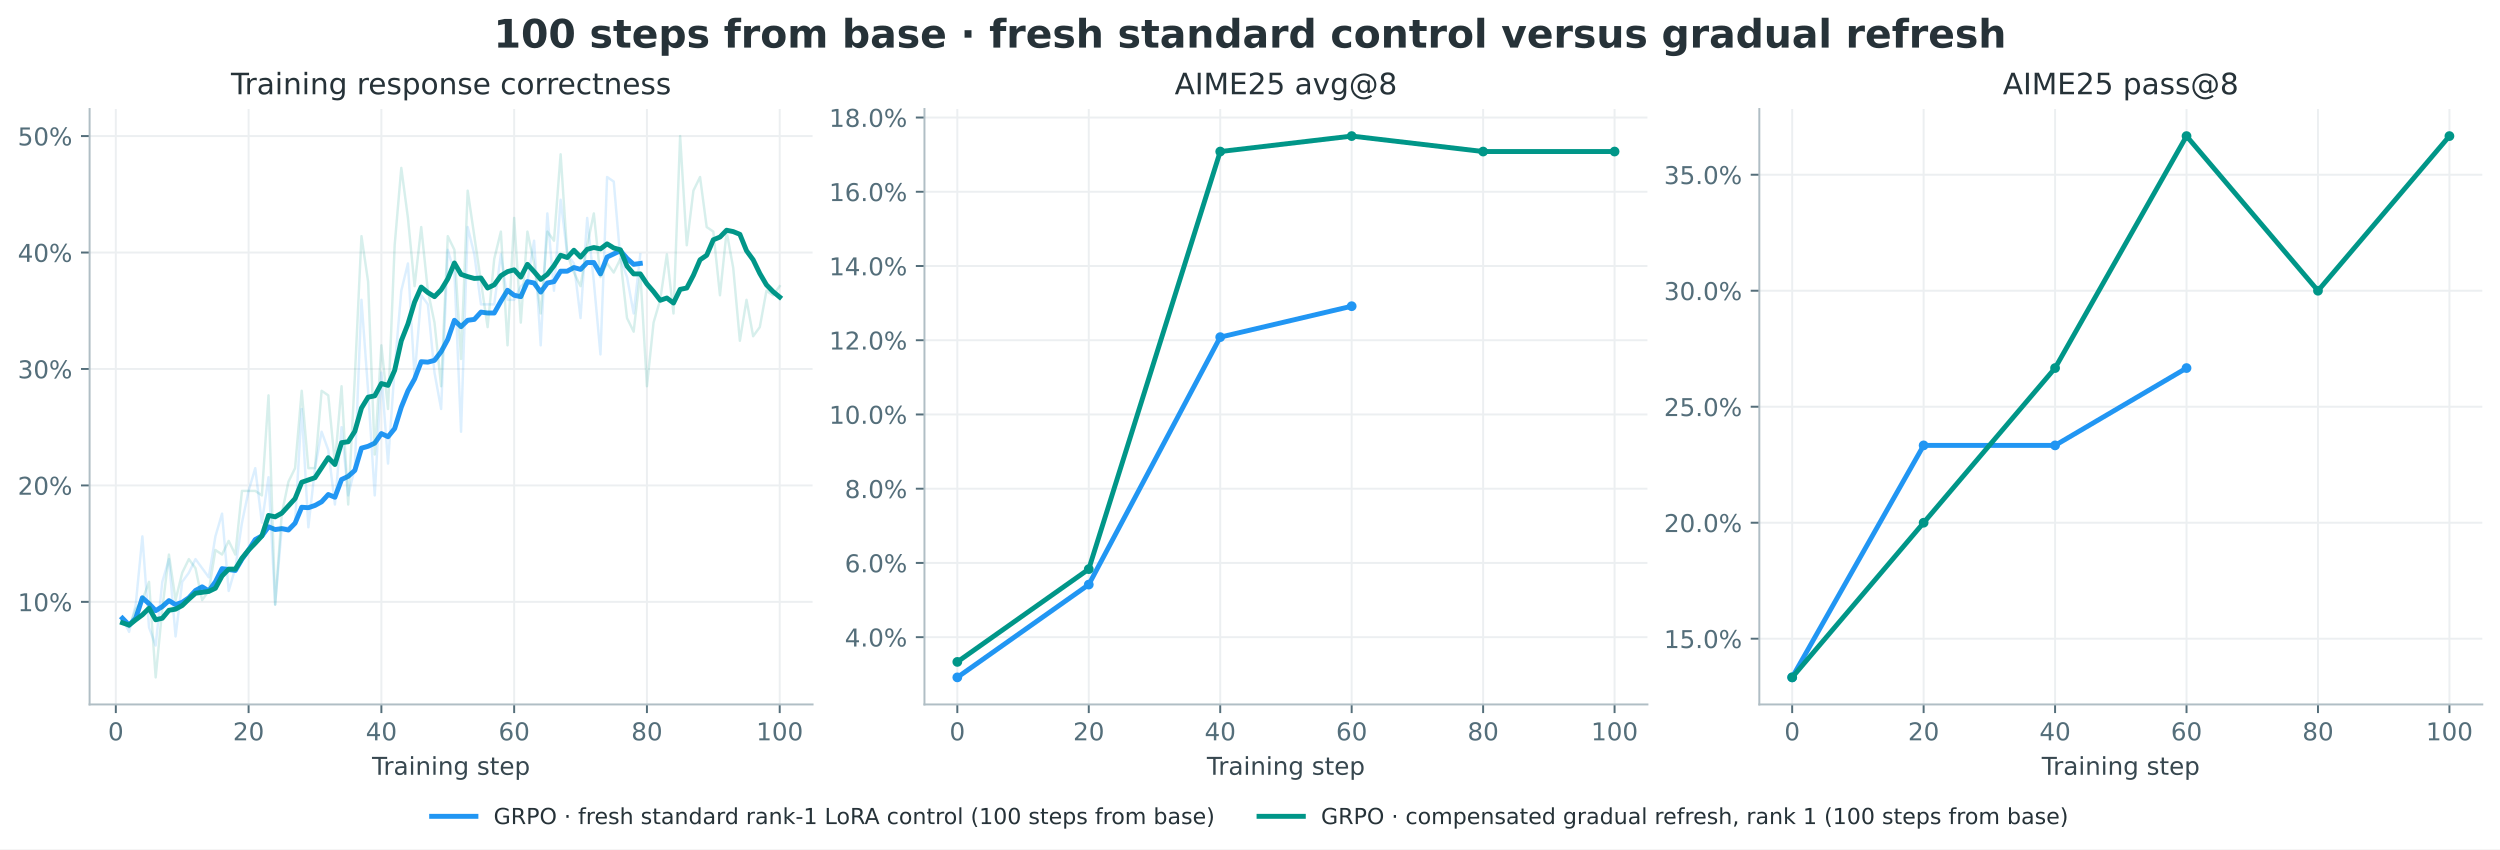
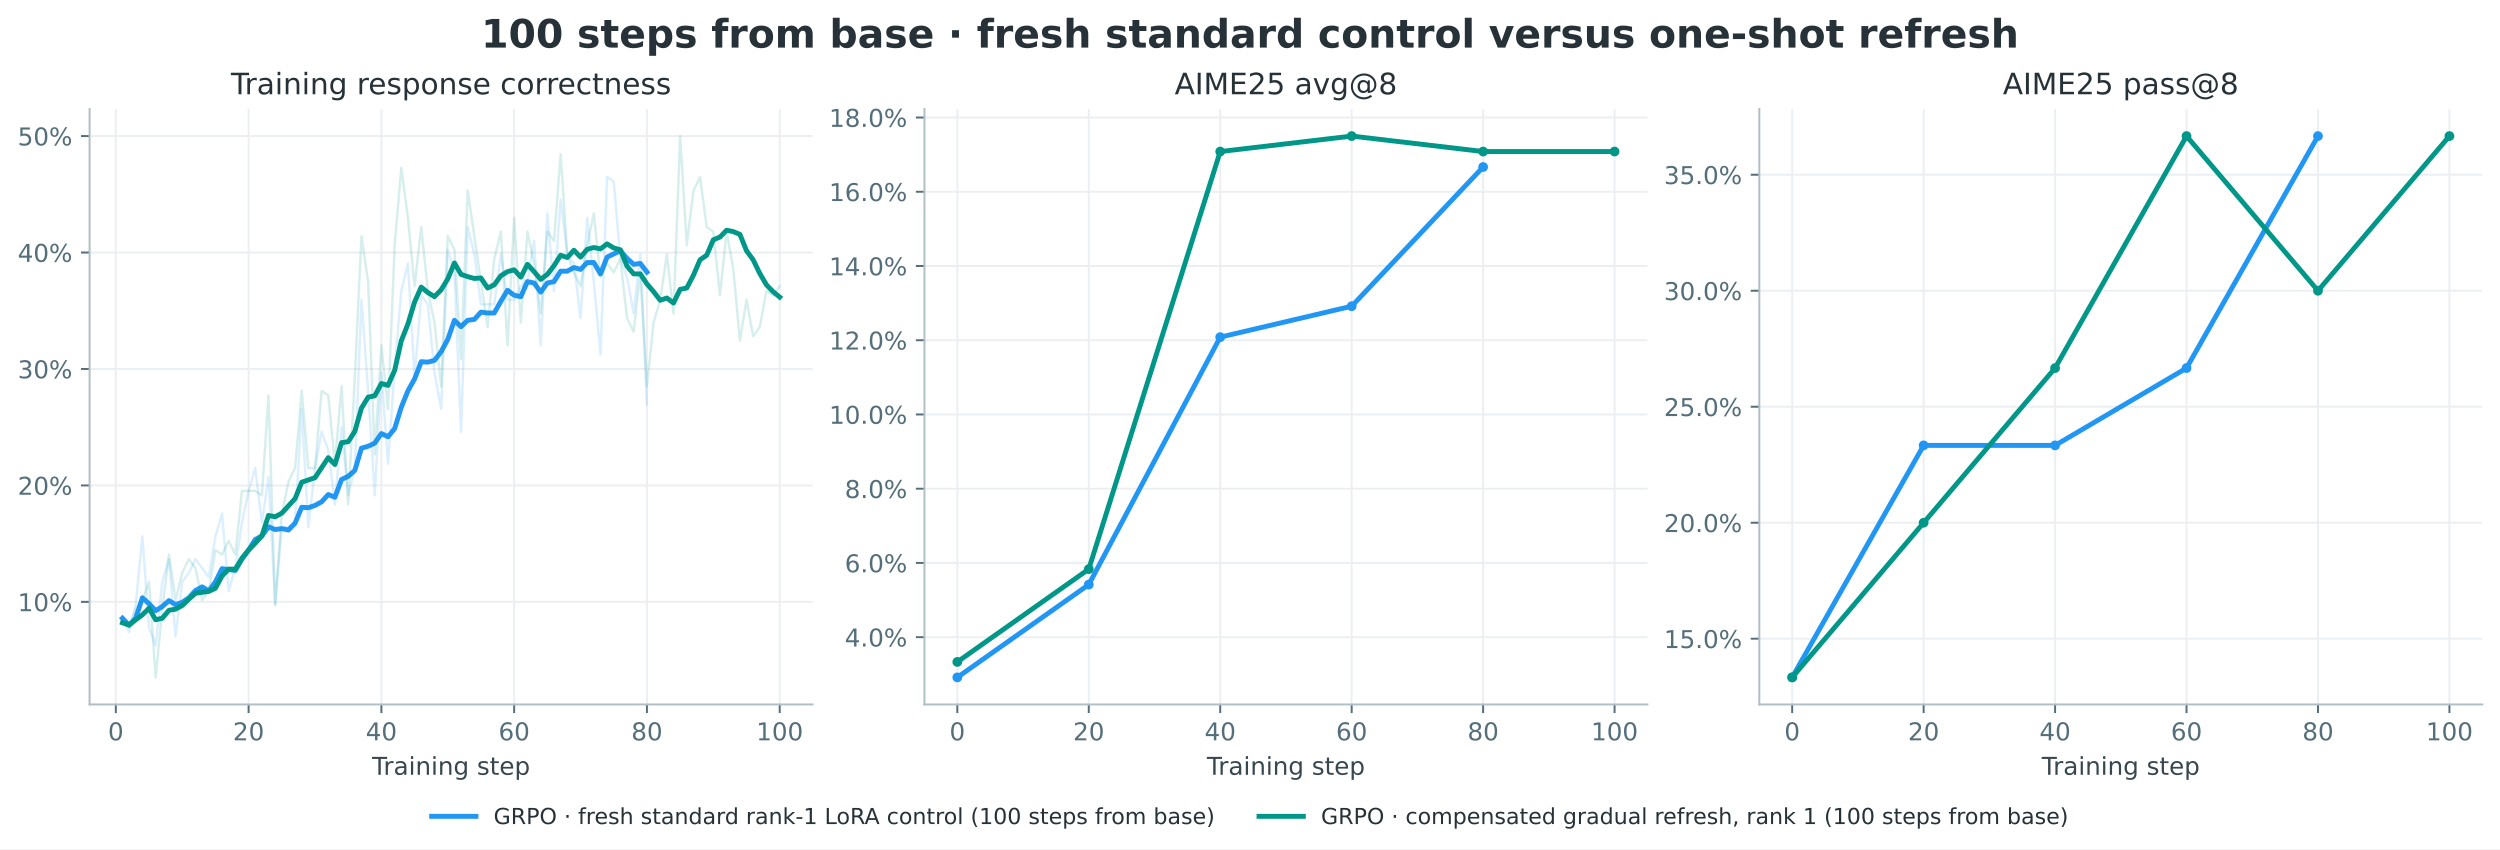
<svg xmlns="http://www.w3.org/2000/svg" xmlns:xlink="http://www.w3.org/1999/xlink" width="1016.4pt" height="345.3pt" viewBox="0 0 1016.4 345.3" version="1.1">
  <defs>
    <style type="text/css">*{stroke-linejoin: round; stroke-linecap: butt}</style>
  </defs>
  <g id="figure_1">
    <g id="patch_1">
      <path d="M 0 345.3 L 1016.4 345.3 L 1016.4 0 L 0 0 z " style="fill: #ffffff" />
    </g>
    <g id="axes_1">
      <g id="patch_2">
        <path d="M 36.427 286.398 L 330.359 286.398 L 330.359 44.32 L 36.427 44.32 z " style="fill: #ffffff" />
      </g>
      <g id="matplotlib.axis_1">
        <g id="xtick_1">
          <g id="line2d_1">
            <path d="M 47.088 286.398 L 47.088 44.32 " clip-path="url(#p2b56bc9e8a)" style="fill: none; stroke: #eceff1; stroke-width: 0.8; stroke-linecap: square" />
          </g>
          <g id="line2d_2">
            <defs>
              <path id="m4312fbdb51" d="M 0 0 L 0 3.5 " style="stroke: #546e7a; stroke-width: 0.8" />
            </defs>
            <g>
              <use xlink:href="#m4312fbdb51" x="47.088" y="286.398" style="fill: #546e7a; stroke: #546e7a; stroke-width: 0.8" />
            </g>
          </g>
          <g id="text_1">
            <text style="font-size: 10px; font-family: 'DejaVu Sans'; text-anchor: middle; fill: #546e7a" x="47.088" y="300.995" transform="rotate(-0 47.08804 300.9952)">0</text>
          </g>
        </g>
        <g id="xtick_2">
          <g id="line2d_3">
            <path d="M 101.07 286.398 L 101.07 44.32 " clip-path="url(#p2b56bc9e8a)" style="fill: none; stroke: #eceff1; stroke-width: 0.8; stroke-linecap: square" />
          </g>
          <g id="line2d_4">
            <g>
              <use xlink:href="#m4312fbdb51" x="101.07" y="286.398" style="fill: #546e7a; stroke: #546e7a; stroke-width: 0.8" />
            </g>
          </g>
          <g id="text_2">
            <text style="font-size: 10px; font-family: 'DejaVu Sans'; text-anchor: middle; fill: #546e7a" x="101.07" y="300.995" transform="rotate(-0 101.0702 300.9952)">20</text>
          </g>
        </g>
        <g id="xtick_3">
          <g id="line2d_5">
            <path d="M 155.052 286.398 L 155.052 44.32 " clip-path="url(#p2b56bc9e8a)" style="fill: none; stroke: #eceff1; stroke-width: 0.8; stroke-linecap: square" />
          </g>
          <g id="line2d_6">
            <g>
              <use xlink:href="#m4312fbdb51" x="155.052" y="286.398" style="fill: #546e7a; stroke: #546e7a; stroke-width: 0.8" />
            </g>
          </g>
          <g id="text_3">
            <text style="font-size: 10px; font-family: 'DejaVu Sans'; text-anchor: middle; fill: #546e7a" x="155.052" y="300.995" transform="rotate(-0 155.0524 300.9952)">40</text>
          </g>
        </g>
        <g id="xtick_4">
          <g id="line2d_7">
            <path d="M 209.035 286.398 L 209.035 44.32 " clip-path="url(#p2b56bc9e8a)" style="fill: none; stroke: #eceff1; stroke-width: 0.8; stroke-linecap: square" />
          </g>
          <g id="line2d_8">
            <g>
              <use xlink:href="#m4312fbdb51" x="209.035" y="286.398" style="fill: #546e7a; stroke: #546e7a; stroke-width: 0.8" />
            </g>
          </g>
          <g id="text_4">
            <text style="font-size: 10px; font-family: 'DejaVu Sans'; text-anchor: middle; fill: #546e7a" x="209.035" y="300.995" transform="rotate(-0 209.0345 300.9952)">60</text>
          </g>
        </g>
        <g id="xtick_5">
          <g id="line2d_9">
            <path d="M 263.017 286.398 L 263.017 44.32 " clip-path="url(#p2b56bc9e8a)" style="fill: none; stroke: #eceff1; stroke-width: 0.8; stroke-linecap: square" />
          </g>
          <g id="line2d_10">
            <g>
              <use xlink:href="#m4312fbdb51" x="263.017" y="286.398" style="fill: #546e7a; stroke: #546e7a; stroke-width: 0.8" />
            </g>
          </g>
          <g id="text_5">
            <text style="font-size: 10px; font-family: 'DejaVu Sans'; text-anchor: middle; fill: #546e7a" x="263.017" y="300.995" transform="rotate(-0 263.0167 300.9952)">80</text>
          </g>
        </g>
        <g id="xtick_6">
          <g id="line2d_11">
            <path d="M 316.999 286.398 L 316.999 44.32 " clip-path="url(#p2b56bc9e8a)" style="fill: none; stroke: #eceff1; stroke-width: 0.8; stroke-linecap: square" />
          </g>
          <g id="line2d_12">
            <g>
              <use xlink:href="#m4312fbdb51" x="316.999" y="286.398" style="fill: #546e7a; stroke: #546e7a; stroke-width: 0.8" />
            </g>
          </g>
          <g id="text_6">
            <text style="font-size: 10px; font-family: 'DejaVu Sans'; text-anchor: middle; fill: #546e7a" x="316.999" y="300.995" transform="rotate(-0 316.9988 300.9952)">100</text>
          </g>
        </g>
        <g id="text_7">
          <text style="font-size: 10px; font-family: 'DejaVu Sans'; text-anchor: middle; fill: #37474f" x="183.393" y="314.996" transform="rotate(-0 183.393 314.996)">Training step</text>
        </g>
      </g>
      <g id="matplotlib.axis_2">
        <g id="ytick_1">
          <g id="line2d_13">
            <path d="M 36.427 244.695 L 330.359 244.695 " clip-path="url(#p2b56bc9e8a)" style="fill: none; stroke: #eceff1; stroke-width: 0.8; stroke-linecap: square" />
          </g>
          <g id="line2d_14">
            <defs>
              <path id="m54cceb25df" d="M 0 0 L -3.5 0 " style="stroke: #546e7a; stroke-width: 0.8" />
            </defs>
            <g>
              <use xlink:href="#m54cceb25df" x="36.427" y="244.695" style="fill: #546e7a; stroke: #546e7a; stroke-width: 0.8" />
            </g>
          </g>
          <g id="text_8">
            <text style="font-size: 10px; font-family: 'DejaVu Sans'; text-anchor: end; fill: #546e7a" x="29.427" y="248.494" transform="rotate(-0 29.42656 248.4939)">10%</text>
          </g>
        </g>
        <g id="ytick_2">
          <g id="line2d_15">
            <path d="M 36.427 197.352 L 330.359 197.352 " clip-path="url(#p2b56bc9e8a)" style="fill: none; stroke: #eceff1; stroke-width: 0.8; stroke-linecap: square" />
          </g>
          <g id="line2d_16">
            <g>
              <use xlink:href="#m54cceb25df" x="36.427" y="197.352" style="fill: #546e7a; stroke: #546e7a; stroke-width: 0.8" />
            </g>
          </g>
          <g id="text_9">
            <text style="font-size: 10px; font-family: 'DejaVu Sans'; text-anchor: end; fill: #546e7a" x="29.427" y="201.151" transform="rotate(-0 29.42656 201.151)">20%</text>
          </g>
        </g>
        <g id="ytick_3">
          <g id="line2d_17">
            <path d="M 36.427 150.009 L 330.359 150.009 " clip-path="url(#p2b56bc9e8a)" style="fill: none; stroke: #eceff1; stroke-width: 0.8; stroke-linecap: square" />
          </g>
          <g id="line2d_18">
            <g>
              <use xlink:href="#m54cceb25df" x="36.427" y="150.009" style="fill: #546e7a; stroke: #546e7a; stroke-width: 0.8" />
            </g>
          </g>
          <g id="text_10">
            <text style="font-size: 10px; font-family: 'DejaVu Sans'; text-anchor: end; fill: #546e7a" x="29.427" y="153.808" transform="rotate(-0 29.42656 153.8081)">30%</text>
          </g>
        </g>
        <g id="ytick_4">
          <g id="line2d_19">
            <path d="M 36.427 102.666 L 330.359 102.666 " clip-path="url(#p2b56bc9e8a)" style="fill: none; stroke: #eceff1; stroke-width: 0.8; stroke-linecap: square" />
          </g>
          <g id="line2d_20">
            <g>
              <use xlink:href="#m54cceb25df" x="36.427" y="102.666" style="fill: #546e7a; stroke: #546e7a; stroke-width: 0.8" />
            </g>
          </g>
          <g id="text_11">
            <text style="font-size: 10px; font-family: 'DejaVu Sans'; text-anchor: end; fill: #546e7a" x="29.427" y="106.465" transform="rotate(-0 29.42656 106.4651)">40%</text>
          </g>
        </g>
        <g id="ytick_5">
          <g id="line2d_21">
            <path d="M 36.427 55.323 L 330.359 55.323 " clip-path="url(#p2b56bc9e8a)" style="fill: none; stroke: #eceff1; stroke-width: 0.8; stroke-linecap: square" />
          </g>
          <g id="line2d_22">
            <g>
              <use xlink:href="#m54cceb25df" x="36.427" y="55.323" style="fill: #546e7a; stroke: #546e7a; stroke-width: 0.8" />
            </g>
          </g>
          <g id="text_12">
            <text style="font-size: 10px; font-family: 'DejaVu Sans'; text-anchor: end; fill: #546e7a" x="29.427" y="59.122" transform="rotate(-0 29.42656 59.12221)">50%</text>
          </g>
        </g>
      </g>
      <g id="line2d_23">
-         <path d="M 49.787 251.353 L 52.486 256.901 L 55.185 245.805 L 57.884 218.065 L 60.584 255.051 L 63.283 262.449 L 65.982 236.558 L 68.681 227.311 L 71.38 258.75 L 74.079 236.558 L 76.778 232.859 L 79.477 227.311 L 82.176 231.01 L 84.876 234.709 L 87.575 218.065 L 90.274 208.818 L 92.973 240.257 L 95.672 231.01 L 98.371 212.517 L 101.07 199.571 L 103.769 190.325 L 106.468 212.517 L 109.168 194.023 L 111.867 245.805 L 114.566 214.366 L 117.265 214.366 L 119.964 212.517 L 122.663 166.283 L 125.362 214.366 L 128.061 190.325 L 130.76 175.53 L 133.459 182.927 L 136.159 205.119 L 138.858 173.681 L 141.557 201.421 L 144.256 190.325 L 146.955 121.899 L 149.654 158.886 L 152.353 201.421 L 155.052 151.489 L 157.751 188.475 L 160.451 149.639 L 163.15 118.201 L 165.849 107.105 L 168.548 153.338 L 171.247 120.05 L 173.946 123.749 L 176.645 151.489 L 179.344 166.283 L 182.043 101.557 L 184.743 110.803 L 187.442 175.53 L 190.141 92.31 L 192.84 103.406 L 195.539 123.749 L 198.238 123.749 L 200.937 123.749 L 203.636 103.406 L 206.335 121.899 L 209.035 121.899 L 211.734 116.351 L 214.433 114.502 L 217.132 97.858 L 219.831 140.393 L 222.53 86.762 L 225.229 118.201 L 227.928 81.214 L 230.627 103.406 L 233.326 107.105 L 236.026 129.297 L 238.725 88.611 L 241.424 114.502 L 244.123 144.091 L 246.822 71.967 L 249.521 73.817 L 252.22 105.255 L 254.919 112.653 L 257.618 127.447 L 260.318 103.406 " clip-path="url(#p2b56bc9e8a)" style="fill: none; stroke: #2196f3; stroke-opacity: 0.16; stroke-linecap: square" />
+         <path d="M 49.787 251.353 L 52.486 256.901 L 55.185 245.805 L 57.884 218.065 L 60.584 255.051 L 63.283 262.449 L 65.982 236.558 L 68.681 227.311 L 71.38 258.75 L 74.079 236.558 L 76.778 232.859 L 79.477 227.311 L 82.176 231.01 L 84.876 234.709 L 87.575 218.065 L 90.274 208.818 L 92.973 240.257 L 95.672 231.01 L 98.371 212.517 L 101.07 199.571 L 103.769 190.325 L 106.468 212.517 L 109.168 194.023 L 111.867 245.805 L 114.566 214.366 L 117.265 214.366 L 119.964 212.517 L 122.663 166.283 L 125.362 214.366 L 128.061 190.325 L 130.76 175.53 L 133.459 182.927 L 136.159 205.119 L 138.858 173.681 L 141.557 201.421 L 144.256 190.325 L 146.955 121.899 L 149.654 158.886 L 152.353 201.421 L 155.052 151.489 L 157.751 188.475 L 160.451 149.639 L 163.15 118.201 L 165.849 107.105 L 168.548 153.338 L 171.247 120.05 L 173.946 123.749 L 176.645 151.489 L 179.344 166.283 L 182.043 101.557 L 184.743 110.803 L 187.442 175.53 L 190.141 92.31 L 192.84 103.406 L 195.539 123.749 L 198.238 123.749 L 200.937 123.749 L 203.636 103.406 L 206.335 121.899 L 209.035 121.899 L 211.734 116.351 L 214.433 114.502 L 217.132 97.858 L 219.831 140.393 L 222.53 86.762 L 225.229 118.201 L 227.928 81.214 L 230.627 103.406 L 233.326 107.105 L 236.026 129.297 L 238.725 88.611 L 241.424 114.502 L 244.123 144.091 L 246.822 71.967 L 249.521 73.817 L 252.22 105.255 L 254.919 112.653 L 257.618 127.447 L 260.318 103.406 L 263.017 164.434 " clip-path="url(#p2b56bc9e8a)" style="fill: none; stroke: #2196f3; stroke-opacity: 0.16; stroke-linecap: square" />
      </g>
      <g id="line2d_24">
-         <path d="M 49.787 251.353 L 52.486 254.127 L 55.185 251.353 L 57.884 243.031 L 60.584 245.435 L 63.283 248.27 L 65.982 246.597 L 68.681 244.187 L 71.38 245.805 L 74.079 244.88 L 76.778 243.031 L 79.477 240.072 L 82.176 238.592 L 84.876 240.257 L 87.575 236.558 L 90.274 231.195 L 92.973 231.565 L 95.672 231.935 L 98.371 227.311 L 101.07 223.613 L 103.769 219.359 L 106.468 217.88 L 109.168 214.181 L 111.867 215.291 L 114.566 214.921 L 117.265 215.476 L 119.964 212.702 L 122.663 206.229 L 125.362 206.414 L 128.061 205.489 L 130.76 204.01 L 133.459 201.051 L 136.159 202.16 L 138.858 194.948 L 141.557 193.654 L 144.256 191.249 L 146.955 182.188 L 149.654 181.448 L 152.353 180.153 L 155.052 176.27 L 157.751 177.564 L 160.451 174.236 L 163.15 165.544 L 165.849 158.886 L 168.548 154.078 L 171.247 147.05 L 173.946 147.235 L 176.645 146.496 L 179.344 142.982 L 182.043 137.989 L 184.743 130.221 L 187.442 132.81 L 190.141 130.221 L 192.84 129.852 L 195.539 126.893 L 198.238 127.262 L 200.937 127.262 L 203.636 122.454 L 206.335 118.016 L 209.035 120.05 L 211.734 120.605 L 214.433 114.502 L 217.132 115.057 L 219.831 118.756 L 222.53 115.057 L 225.229 114.502 L 227.928 110.249 L 230.627 110.249 L 233.326 108.769 L 236.026 109.509 L 238.725 106.735 L 241.424 106.735 L 244.123 111.358 L 246.822 104.516 L 249.521 103.221 L 252.22 101.927 L 254.919 105.07 L 257.618 107.475 L 260.318 107.105 " clip-path="url(#p2b56bc9e8a)" style="fill: none; stroke: #2196f3; stroke-width: 2; stroke-linecap: square" />
+         <path d="M 49.787 251.353 L 52.486 254.127 L 55.185 251.353 L 57.884 243.031 L 60.584 245.435 L 63.283 248.27 L 65.982 246.597 L 68.681 244.187 L 71.38 245.805 L 74.079 244.88 L 76.778 243.031 L 79.477 240.072 L 82.176 238.592 L 84.876 240.257 L 87.575 236.558 L 90.274 231.195 L 92.973 231.565 L 95.672 231.935 L 98.371 227.311 L 101.07 223.613 L 103.769 219.359 L 106.468 217.88 L 109.168 214.181 L 111.867 215.291 L 114.566 214.921 L 117.265 215.476 L 119.964 212.702 L 122.663 206.229 L 125.362 206.414 L 128.061 205.489 L 130.76 204.01 L 133.459 201.051 L 136.159 202.16 L 138.858 194.948 L 141.557 193.654 L 144.256 191.249 L 146.955 182.188 L 149.654 181.448 L 152.353 180.153 L 155.052 176.27 L 157.751 177.564 L 160.451 174.236 L 163.15 165.544 L 165.849 158.886 L 168.548 154.078 L 171.247 147.05 L 173.946 147.235 L 176.645 146.496 L 179.344 142.982 L 182.043 137.989 L 184.743 130.221 L 187.442 132.81 L 190.141 130.221 L 192.84 129.852 L 195.539 126.893 L 198.238 127.262 L 200.937 127.262 L 203.636 122.454 L 206.335 118.016 L 209.035 120.05 L 211.734 120.605 L 214.433 114.502 L 217.132 115.057 L 219.831 118.756 L 222.53 115.057 L 225.229 114.502 L 227.928 110.249 L 230.627 110.249 L 233.326 108.769 L 236.026 109.509 L 238.725 106.735 L 241.424 106.735 L 244.123 111.358 L 246.822 104.516 L 249.521 103.221 L 252.22 101.927 L 254.919 105.07 L 257.618 107.475 L 260.318 107.105 L 263.017 110.618 " clip-path="url(#p2b56bc9e8a)" style="fill: none; stroke: #2196f3; stroke-width: 2; stroke-linecap: square" />
      </g>
      <g id="line2d_25">
        <path d="M 49.787 253.202 L 52.486 255.051 L 55.185 247.654 L 57.884 243.955 L 60.584 236.558 L 63.283 275.394 L 65.982 247.654 L 68.681 225.462 L 71.38 243.955 L 74.079 232.859 L 76.778 227.311 L 79.477 231.01 L 82.176 243.955 L 84.876 240.257 L 87.575 223.613 L 90.274 225.462 L 92.973 219.914 L 95.672 225.462 L 98.371 199.571 L 101.07 199.571 L 103.769 199.571 L 106.468 201.421 L 109.168 160.735 L 111.867 245.805 L 114.566 208.818 L 117.265 195.873 L 119.964 190.325 L 122.663 158.886 L 125.362 190.325 L 128.061 190.325 L 130.76 158.886 L 133.459 160.735 L 136.159 188.475 L 138.858 157.037 L 141.557 205.119 L 144.256 153.338 L 146.955 96.009 L 149.654 114.502 L 152.353 184.777 L 155.052 140.393 L 157.751 166.283 L 160.451 99.707 L 163.15 68.269 L 165.849 88.611 L 168.548 116.351 L 171.247 92.31 L 173.946 118.201 L 176.645 131.146 L 179.344 157.037 L 182.043 96.009 L 184.743 101.557 L 187.442 145.941 L 190.141 77.515 L 192.84 96.009 L 195.539 114.502 L 198.238 132.995 L 200.937 105.255 L 203.636 94.159 L 206.335 140.393 L 209.035 88.611 L 211.734 131.146 L 214.433 94.159 L 217.132 107.105 L 219.831 127.447 L 222.53 94.159 L 225.229 97.858 L 227.928 62.721 L 230.627 103.406 L 233.326 110.803 L 236.026 116.351 L 238.725 99.707 L 241.424 86.762 L 244.123 112.653 L 246.822 107.105 L 249.521 110.803 L 252.22 105.255 L 254.919 129.297 L 257.618 134.845 L 260.318 110.803 L 263.017 157.037 L 265.716 131.146 L 268.415 121.899 L 271.114 103.406 L 273.813 127.447 L 276.512 55.323 L 279.211 99.707 L 281.91 77.515 L 284.61 71.967 L 287.309 92.31 L 290.008 94.159 L 292.707 120.05 L 295.406 94.159 L 298.105 108.954 L 300.804 138.543 L 303.503 121.899 L 306.202 136.694 L 308.902 132.995 L 311.601 118.201 L 314.3 120.05 L 316.999 116.351 " clip-path="url(#p2b56bc9e8a)" style="fill: none; stroke: #009688; stroke-opacity: 0.16; stroke-linecap: square" />
      </g>
      <g id="line2d_26">
        <path d="M 49.787 253.202 L 52.486 254.127 L 55.185 251.969 L 57.884 249.966 L 60.584 247.284 L 63.283 251.969 L 65.982 251.353 L 68.681 248.116 L 71.38 247.654 L 74.079 246.175 L 76.778 243.585 L 79.477 241.181 L 82.176 240.811 L 84.876 240.442 L 87.575 239.147 L 90.274 234.154 L 92.973 231.38 L 95.672 231.38 L 98.371 226.941 L 101.07 223.613 L 103.769 220.839 L 106.468 217.88 L 109.168 209.558 L 111.867 210.113 L 114.566 208.633 L 117.265 205.674 L 119.964 202.715 L 122.663 196.058 L 125.362 195.133 L 128.061 194.208 L 130.76 190.14 L 133.459 186.071 L 136.159 188.845 L 138.858 179.968 L 141.557 179.599 L 144.256 175.345 L 146.955 165.914 L 149.654 161.475 L 152.353 160.92 L 155.052 155.927 L 157.751 156.667 L 160.451 150.564 L 163.15 138.543 L 165.849 131.701 L 168.548 122.824 L 171.247 116.721 L 173.946 118.94 L 176.645 120.605 L 179.344 117.831 L 182.043 113.392 L 184.743 106.92 L 187.442 111.543 L 190.141 112.468 L 192.84 113.208 L 195.539 113.023 L 198.238 117.091 L 200.937 115.797 L 203.636 112.098 L 206.335 110.434 L 209.035 109.694 L 211.734 112.653 L 214.433 107.475 L 217.132 110.434 L 219.831 113.577 L 222.53 111.543 L 225.229 108.029 L 227.928 103.776 L 230.627 104.701 L 233.326 101.742 L 236.026 104.516 L 238.725 101.372 L 241.424 100.632 L 244.123 101.187 L 246.822 99.153 L 249.521 100.817 L 252.22 101.557 L 254.919 108.214 L 257.618 111.358 L 260.318 111.358 L 263.017 115.427 L 265.716 118.571 L 268.415 122.084 L 271.114 121.16 L 273.813 123.194 L 276.512 117.646 L 279.211 117.091 L 281.91 111.913 L 284.61 105.625 L 287.309 103.776 L 290.008 97.488 L 292.707 96.379 L 295.406 93.605 L 298.105 94.159 L 300.804 95.269 L 303.503 101.927 L 306.202 105.625 L 308.902 111.173 L 311.601 115.797 L 314.3 118.571 L 316.999 120.79 " clip-path="url(#p2b56bc9e8a)" style="fill: none; stroke: #009688; stroke-width: 2; stroke-linecap: square" />
      </g>
      <g id="patch_3">
        <path d="M 36.427 286.398 L 36.427 44.32 " style="fill: none; stroke: #b0bec5; stroke-width: 0.8; stroke-linejoin: miter; stroke-linecap: square" />
      </g>
      <g id="patch_4">
        <path d="M 36.427 286.398 L 330.359 286.398 " style="fill: none; stroke: #b0bec5; stroke-width: 0.8; stroke-linejoin: miter; stroke-linecap: square" />
      </g>
      <g id="text_13">
        <text style="font-size: 12px; font-family: 'DejaVu Sans'; text-anchor: middle; fill: #263238" x="183.393" y="38.32" transform="rotate(-0 183.393 38.31985)">Training response correctness</text>
      </g>
    </g>
    <g id="axes_2">
      <g id="patch_5">
        <path d="M 375.847 286.398 L 669.779 286.398 L 669.779 44.32 L 375.847 44.32 z " style="fill: #ffffff" />
      </g>
      <g id="matplotlib.axis_3">
        <g id="xtick_7">
          <g id="line2d_27">
            <path d="M 389.207 286.398 L 389.207 44.32 " clip-path="url(#pf6be66d41f)" style="fill: none; stroke: #eceff1; stroke-width: 0.8; stroke-linecap: square" />
          </g>
          <g id="line2d_28">
            <g>
              <use xlink:href="#m4312fbdb51" x="389.207" y="286.398" style="fill: #546e7a; stroke: #546e7a; stroke-width: 0.8" />
            </g>
          </g>
          <g id="text_14">
            <text style="font-size: 10px; font-family: 'DejaVu Sans'; text-anchor: middle; fill: #546e7a" x="389.207" y="300.995" transform="rotate(-0 389.2072 300.9952)">0</text>
          </g>
        </g>
        <g id="xtick_8">
          <g id="line2d_29">
            <path d="M 442.65 286.398 L 442.65 44.32 " clip-path="url(#pf6be66d41f)" style="fill: none; stroke: #eceff1; stroke-width: 0.8; stroke-linecap: square" />
          </g>
          <g id="line2d_30">
            <g>
              <use xlink:href="#m4312fbdb51" x="442.65" y="286.398" style="fill: #546e7a; stroke: #546e7a; stroke-width: 0.8" />
            </g>
          </g>
          <g id="text_15">
            <text style="font-size: 10px; font-family: 'DejaVu Sans'; text-anchor: middle; fill: #546e7a" x="442.65" y="300.995" transform="rotate(-0 442.6495 300.9952)">20</text>
          </g>
        </g>
        <g id="xtick_9">
          <g id="line2d_31">
            <path d="M 496.092 286.398 L 496.092 44.32 " clip-path="url(#pf6be66d41f)" style="fill: none; stroke: #eceff1; stroke-width: 0.8; stroke-linecap: square" />
          </g>
          <g id="line2d_32">
            <g>
              <use xlink:href="#m4312fbdb51" x="496.092" y="286.398" style="fill: #546e7a; stroke: #546e7a; stroke-width: 0.8" />
            </g>
          </g>
          <g id="text_16">
            <text style="font-size: 10px; font-family: 'DejaVu Sans'; text-anchor: middle; fill: #546e7a" x="496.092" y="300.995" transform="rotate(-0 496.0919 300.9952)">40</text>
          </g>
        </g>
        <g id="xtick_10">
          <g id="line2d_33">
            <path d="M 549.534 286.398 L 549.534 44.32 " clip-path="url(#pf6be66d41f)" style="fill: none; stroke: #eceff1; stroke-width: 0.8; stroke-linecap: square" />
          </g>
          <g id="line2d_34">
            <g>
              <use xlink:href="#m4312fbdb51" x="549.534" y="286.398" style="fill: #546e7a; stroke: #546e7a; stroke-width: 0.8" />
            </g>
          </g>
          <g id="text_17">
            <text style="font-size: 10px; font-family: 'DejaVu Sans'; text-anchor: middle; fill: #546e7a" x="549.534" y="300.995" transform="rotate(-0 549.5342 300.9952)">60</text>
          </g>
        </g>
        <g id="xtick_11">
          <g id="line2d_35">
            <path d="M 602.977 286.398 L 602.977 44.32 " clip-path="url(#pf6be66d41f)" style="fill: none; stroke: #eceff1; stroke-width: 0.8; stroke-linecap: square" />
          </g>
          <g id="line2d_36">
            <g>
              <use xlink:href="#m4312fbdb51" x="602.977" y="286.398" style="fill: #546e7a; stroke: #546e7a; stroke-width: 0.8" />
            </g>
          </g>
          <g id="text_18">
            <text style="font-size: 10px; font-family: 'DejaVu Sans'; text-anchor: middle; fill: #546e7a" x="602.977" y="300.995" transform="rotate(-0 602.9765 300.9952)">80</text>
          </g>
        </g>
        <g id="xtick_12">
          <g id="line2d_37">
            <path d="M 656.419 286.398 L 656.419 44.32 " clip-path="url(#pf6be66d41f)" style="fill: none; stroke: #eceff1; stroke-width: 0.8; stroke-linecap: square" />
          </g>
          <g id="line2d_38">
            <g>
              <use xlink:href="#m4312fbdb51" x="656.419" y="286.398" style="fill: #546e7a; stroke: #546e7a; stroke-width: 0.8" />
            </g>
          </g>
          <g id="text_19">
            <text style="font-size: 10px; font-family: 'DejaVu Sans'; text-anchor: middle; fill: #546e7a" x="656.419" y="300.995" transform="rotate(-0 656.4189 300.9952)">100</text>
          </g>
        </g>
        <g id="text_20">
          <text style="font-size: 10px; font-family: 'DejaVu Sans'; text-anchor: middle; fill: #37474f" x="522.813" y="314.996" transform="rotate(-0 522.813 314.996)">Training step</text>
        </g>
      </g>
      <g id="matplotlib.axis_4">
        <g id="ytick_6">
          <g id="line2d_39">
            <path d="M 375.847 259.046 L 669.779 259.046 " clip-path="url(#pf6be66d41f)" style="fill: none; stroke: #eceff1; stroke-width: 0.8; stroke-linecap: square" />
          </g>
          <g id="line2d_40">
            <g>
              <use xlink:href="#m54cceb25df" x="375.847" y="259.046" style="fill: #546e7a; stroke: #546e7a; stroke-width: 0.8" />
            </g>
          </g>
          <g id="text_21">
            <text style="font-size: 10px; font-family: 'DejaVu Sans'; text-anchor: end; fill: #546e7a" x="368.847" y="262.845" transform="rotate(-0 368.8466 262.8447)">4.0%</text>
          </g>
        </g>
        <g id="ytick_7">
          <g id="line2d_41">
            <path d="M 375.847 228.865 L 669.779 228.865 " clip-path="url(#pf6be66d41f)" style="fill: none; stroke: #eceff1; stroke-width: 0.8; stroke-linecap: square" />
          </g>
          <g id="line2d_42">
            <g>
              <use xlink:href="#m54cceb25df" x="375.847" y="228.865" style="fill: #546e7a; stroke: #546e7a; stroke-width: 0.8" />
            </g>
          </g>
          <g id="text_22">
            <text style="font-size: 10px; font-family: 'DejaVu Sans'; text-anchor: end; fill: #546e7a" x="368.847" y="232.664" transform="rotate(-0 368.8466 232.6636)">6.0%</text>
          </g>
        </g>
        <g id="ytick_8">
          <g id="line2d_43">
            <path d="M 375.847 198.684 L 669.779 198.684 " clip-path="url(#pf6be66d41f)" style="fill: none; stroke: #eceff1; stroke-width: 0.8; stroke-linecap: square" />
          </g>
          <g id="line2d_44">
            <g>
              <use xlink:href="#m54cceb25df" x="375.847" y="198.684" style="fill: #546e7a; stroke: #546e7a; stroke-width: 0.8" />
            </g>
          </g>
          <g id="text_23">
            <text style="font-size: 10px; font-family: 'DejaVu Sans'; text-anchor: end; fill: #546e7a" x="368.847" y="202.483" transform="rotate(-0 368.8466 202.4825)">8.0%</text>
          </g>
        </g>
        <g id="ytick_9">
          <g id="line2d_45">
            <path d="M 375.847 168.503 L 669.779 168.503 " clip-path="url(#pf6be66d41f)" style="fill: none; stroke: #eceff1; stroke-width: 0.8; stroke-linecap: square" />
          </g>
          <g id="line2d_46">
            <g>
              <use xlink:href="#m54cceb25df" x="375.847" y="168.503" style="fill: #546e7a; stroke: #546e7a; stroke-width: 0.8" />
            </g>
          </g>
          <g id="text_24">
            <text style="font-size: 10px; font-family: 'DejaVu Sans'; text-anchor: end; fill: #546e7a" x="368.847" y="172.301" transform="rotate(-0 368.8466 172.3014)">10.0%</text>
          </g>
        </g>
        <g id="ytick_10">
          <g id="line2d_47">
            <path d="M 375.847 138.321 L 669.779 138.321 " clip-path="url(#pf6be66d41f)" style="fill: none; stroke: #eceff1; stroke-width: 0.8; stroke-linecap: square" />
          </g>
          <g id="line2d_48">
            <g>
              <use xlink:href="#m54cceb25df" x="375.847" y="138.321" style="fill: #546e7a; stroke: #546e7a; stroke-width: 0.8" />
            </g>
          </g>
          <g id="text_25">
            <text style="font-size: 10px; font-family: 'DejaVu Sans'; text-anchor: end; fill: #546e7a" x="368.847" y="142.12" transform="rotate(-0 368.8466 142.1203)">12.0%</text>
          </g>
        </g>
        <g id="ytick_11">
          <g id="line2d_49">
            <path d="M 375.847 108.14 L 669.779 108.14 " clip-path="url(#pf6be66d41f)" style="fill: none; stroke: #eceff1; stroke-width: 0.8; stroke-linecap: square" />
          </g>
          <g id="line2d_50">
            <g>
              <use xlink:href="#m54cceb25df" x="375.847" y="108.14" style="fill: #546e7a; stroke: #546e7a; stroke-width: 0.8" />
            </g>
          </g>
          <g id="text_26">
            <text style="font-size: 10px; font-family: 'DejaVu Sans'; text-anchor: end; fill: #546e7a" x="368.847" y="111.939" transform="rotate(-0 368.8466 111.9392)">14.0%</text>
          </g>
        </g>
        <g id="ytick_12">
          <g id="line2d_51">
            <path d="M 375.847 77.959 L 669.779 77.959 " clip-path="url(#pf6be66d41f)" style="fill: none; stroke: #eceff1; stroke-width: 0.8; stroke-linecap: square" />
          </g>
          <g id="line2d_52">
            <g>
              <use xlink:href="#m54cceb25df" x="375.847" y="77.959" style="fill: #546e7a; stroke: #546e7a; stroke-width: 0.8" />
            </g>
          </g>
          <g id="text_27">
            <text style="font-size: 10px; font-family: 'DejaVu Sans'; text-anchor: end; fill: #546e7a" x="368.847" y="81.758" transform="rotate(-0 368.8466 81.75805)">16.0%</text>
          </g>
        </g>
        <g id="ytick_13">
          <g id="line2d_53">
            <path d="M 375.847 47.778 L 669.779 47.778 " clip-path="url(#pf6be66d41f)" style="fill: none; stroke: #eceff1; stroke-width: 0.8; stroke-linecap: square" />
          </g>
          <g id="line2d_54">
            <g>
              <use xlink:href="#m54cceb25df" x="375.847" y="47.778" style="fill: #546e7a; stroke: #546e7a; stroke-width: 0.8" />
            </g>
          </g>
          <g id="text_28">
            <text style="font-size: 10px; font-family: 'DejaVu Sans'; text-anchor: end; fill: #546e7a" x="368.847" y="51.577" transform="rotate(-0 368.8466 51.57694)">18.0%</text>
          </g>
        </g>
      </g>
      <g id="line2d_55">
-         <path d="M 389.207 275.394 L 442.65 237.668 L 496.092 137.064 L 549.534 124.488 " clip-path="url(#pf6be66d41f)" style="fill: none; stroke: #2196f3; stroke-width: 2; stroke-linecap: square" />
+         <path d="M 389.207 275.394 L 442.65 237.668 L 496.092 137.064 L 549.534 124.488 L 602.977 67.899 " clip-path="url(#pf6be66d41f)" style="fill: none; stroke: #2196f3; stroke-width: 2; stroke-linecap: square" />
        <defs>
          <path id="mfb50a57097" d="M 0 1.5 C 0.398 1.5 0.779 1.342 1.061 1.061 C 1.342 0.779 1.5 0.398 1.5 0 C 1.5 -0.398 1.342 -0.779 1.061 -1.061 C 0.779 -1.342 0.398 -1.5 0 -1.5 C -0.398 -1.5 -0.779 -1.342 -1.061 -1.061 C -1.342 -0.779 -1.5 -0.398 -1.5 0 C -1.5 0.398 -1.342 0.779 -1.061 1.061 C -0.779 1.342 -0.398 1.5 0 1.5 z " style="stroke: #2196f3" />
        </defs>
        <g clip-path="url(#pf6be66d41f)">
          <use xlink:href="#mfb50a57097" x="389.207" y="275.394" style="fill: #2196f3; stroke: #2196f3" />
          <use xlink:href="#mfb50a57097" x="442.65" y="237.668" style="fill: #2196f3; stroke: #2196f3" />
          <use xlink:href="#mfb50a57097" x="496.092" y="137.064" style="fill: #2196f3; stroke: #2196f3" />
          <use xlink:href="#mfb50a57097" x="549.534" y="124.488" style="fill: #2196f3; stroke: #2196f3" />
+           <use xlink:href="#mfb50a57097" x="602.977" y="67.899" style="fill: #2196f3; stroke: #2196f3" />
        </g>
      </g>
      <g id="line2d_56">
        <path d="M 389.207 269.106 L 442.65 231.38 L 496.092 61.611 L 549.534 55.323 L 602.977 61.611 L 656.419 61.611 " clip-path="url(#pf6be66d41f)" style="fill: none; stroke: #009688; stroke-width: 2; stroke-linecap: square" />
        <defs>
          <path id="mc1244fae1a" d="M 0 1.5 C 0.398 1.5 0.779 1.342 1.061 1.061 C 1.342 0.779 1.5 0.398 1.5 0 C 1.5 -0.398 1.342 -0.779 1.061 -1.061 C 0.779 -1.342 0.398 -1.5 0 -1.5 C -0.398 -1.5 -0.779 -1.342 -1.061 -1.061 C -1.342 -0.779 -1.5 -0.398 -1.5 0 C -1.5 0.398 -1.342 0.779 -1.061 1.061 C -0.779 1.342 -0.398 1.5 0 1.5 z " style="stroke: #009688" />
        </defs>
        <g clip-path="url(#pf6be66d41f)">
          <use xlink:href="#mc1244fae1a" x="389.207" y="269.106" style="fill: #009688; stroke: #009688" />
          <use xlink:href="#mc1244fae1a" x="442.65" y="231.38" style="fill: #009688; stroke: #009688" />
          <use xlink:href="#mc1244fae1a" x="496.092" y="61.611" style="fill: #009688; stroke: #009688" />
          <use xlink:href="#mc1244fae1a" x="549.534" y="55.323" style="fill: #009688; stroke: #009688" />
          <use xlink:href="#mc1244fae1a" x="602.977" y="61.611" style="fill: #009688; stroke: #009688" />
          <use xlink:href="#mc1244fae1a" x="656.419" y="61.611" style="fill: #009688; stroke: #009688" />
        </g>
      </g>
      <g id="patch_6">
        <path d="M 375.847 286.398 L 375.847 44.32 " style="fill: none; stroke: #b0bec5; stroke-width: 0.8; stroke-linejoin: miter; stroke-linecap: square" />
      </g>
      <g id="patch_7">
        <path d="M 375.847 286.398 L 669.779 286.398 " style="fill: none; stroke: #b0bec5; stroke-width: 0.8; stroke-linejoin: miter; stroke-linecap: square" />
      </g>
      <g id="text_29">
        <text style="font-size: 12px; font-family: 'DejaVu Sans'; text-anchor: middle; fill: #263238" x="522.813" y="38.32" transform="rotate(-0 522.813 38.31985)">AIME25 avg@8</text>
      </g>
    </g>
    <g id="axes_3">
      <g id="patch_8">
        <path d="M 715.267 286.398 L 1009.2 286.398 L 1009.2 44.32 L 715.267 44.32 z " style="fill: #ffffff" />
      </g>
      <g id="matplotlib.axis_5">
        <g id="xtick_13">
          <g id="line2d_57">
            <path d="M 728.627 286.398 L 728.627 44.32 " clip-path="url(#pe52cae7b75)" style="fill: none; stroke: #eceff1; stroke-width: 0.8; stroke-linecap: square" />
          </g>
          <g id="line2d_58">
            <g>
              <use xlink:href="#m4312fbdb51" x="728.627" y="286.398" style="fill: #546e7a; stroke: #546e7a; stroke-width: 0.8" />
            </g>
          </g>
          <g id="text_30">
            <text style="font-size: 10px; font-family: 'DejaVu Sans'; text-anchor: middle; fill: #546e7a" x="728.627" y="300.995" transform="rotate(-0 728.6272 300.9952)">0</text>
          </g>
        </g>
        <g id="xtick_14">
          <g id="line2d_59">
            <path d="M 782.07 286.398 L 782.07 44.32 " clip-path="url(#pe52cae7b75)" style="fill: none; stroke: #eceff1; stroke-width: 0.8; stroke-linecap: square" />
          </g>
          <g id="line2d_60">
            <g>
              <use xlink:href="#m4312fbdb51" x="782.07" y="286.398" style="fill: #546e7a; stroke: #546e7a; stroke-width: 0.8" />
            </g>
          </g>
          <g id="text_31">
            <text style="font-size: 10px; font-family: 'DejaVu Sans'; text-anchor: middle; fill: #546e7a" x="782.07" y="300.995" transform="rotate(-0 782.0696 300.9952)">20</text>
          </g>
        </g>
        <g id="xtick_15">
          <g id="line2d_61">
            <path d="M 835.512 286.398 L 835.512 44.32 " clip-path="url(#pe52cae7b75)" style="fill: none; stroke: #eceff1; stroke-width: 0.8; stroke-linecap: square" />
          </g>
          <g id="line2d_62">
            <g>
              <use xlink:href="#m4312fbdb51" x="835.512" y="286.398" style="fill: #546e7a; stroke: #546e7a; stroke-width: 0.8" />
            </g>
          </g>
          <g id="text_32">
            <text style="font-size: 10px; font-family: 'DejaVu Sans'; text-anchor: middle; fill: #546e7a" x="835.512" y="300.995" transform="rotate(-0 835.5119 300.9952)">40</text>
          </g>
        </g>
        <g id="xtick_16">
          <g id="line2d_63">
            <path d="M 888.954 286.398 L 888.954 44.32 " clip-path="url(#pe52cae7b75)" style="fill: none; stroke: #eceff1; stroke-width: 0.8; stroke-linecap: square" />
          </g>
          <g id="line2d_64">
            <g>
              <use xlink:href="#m4312fbdb51" x="888.954" y="286.398" style="fill: #546e7a; stroke: #546e7a; stroke-width: 0.8" />
            </g>
          </g>
          <g id="text_33">
            <text style="font-size: 10px; font-family: 'DejaVu Sans'; text-anchor: middle; fill: #546e7a" x="888.954" y="300.995" transform="rotate(-0 888.9543 300.9952)">60</text>
          </g>
        </g>
        <g id="xtick_17">
          <g id="line2d_65">
            <path d="M 942.397 286.398 L 942.397 44.32 " clip-path="url(#pe52cae7b75)" style="fill: none; stroke: #eceff1; stroke-width: 0.8; stroke-linecap: square" />
          </g>
          <g id="line2d_66">
            <g>
              <use xlink:href="#m4312fbdb51" x="942.397" y="286.398" style="fill: #546e7a; stroke: #546e7a; stroke-width: 0.8" />
            </g>
          </g>
          <g id="text_34">
            <text style="font-size: 10px; font-family: 'DejaVu Sans'; text-anchor: middle; fill: #546e7a" x="942.397" y="300.995" transform="rotate(-0 942.3966 300.9952)">80</text>
          </g>
        </g>
        <g id="xtick_18">
          <g id="line2d_67">
            <path d="M 995.839 286.398 L 995.839 44.32 " clip-path="url(#pe52cae7b75)" style="fill: none; stroke: #eceff1; stroke-width: 0.8; stroke-linecap: square" />
          </g>
          <g id="line2d_68">
            <g>
              <use xlink:href="#m4312fbdb51" x="995.839" y="286.398" style="fill: #546e7a; stroke: #546e7a; stroke-width: 0.8" />
            </g>
          </g>
          <g id="text_35">
            <text style="font-size: 10px; font-family: 'DejaVu Sans'; text-anchor: middle; fill: #546e7a" x="995.839" y="300.995" transform="rotate(-0 995.8389 300.9952)">100</text>
          </g>
        </g>
        <g id="text_36">
          <text style="font-size: 10px; font-family: 'DejaVu Sans'; text-anchor: middle; fill: #37474f" x="862.233" y="314.996" transform="rotate(-0 862.2331 314.996)">Training step</text>
        </g>
      </g>
      <g id="matplotlib.axis_6">
        <g id="ytick_14">
          <g id="line2d_69">
            <path d="M 715.267 259.675 L 1009.2 259.675 " clip-path="url(#pe52cae7b75)" style="fill: none; stroke: #eceff1; stroke-width: 0.8; stroke-linecap: square" />
          </g>
          <g id="line2d_70">
            <g>
              <use xlink:href="#m54cceb25df" x="715.267" y="259.675" style="fill: #546e7a; stroke: #546e7a; stroke-width: 0.8" />
            </g>
          </g>
          <g id="text_37">
            <text style="font-size: 10px; font-family: 'DejaVu Sans'; text-anchor: end; fill: #546e7a" x="708.267" y="263.474" transform="rotate(-0 708.2667 263.4735)">15.0%</text>
          </g>
        </g>
        <g id="ytick_15">
          <g id="line2d_71">
            <path d="M 715.267 212.517 L 1009.2 212.517 " clip-path="url(#pe52cae7b75)" style="fill: none; stroke: #eceff1; stroke-width: 0.8; stroke-linecap: square" />
          </g>
          <g id="line2d_72">
            <g>
              <use xlink:href="#m54cceb25df" x="715.267" y="212.517" style="fill: #546e7a; stroke: #546e7a; stroke-width: 0.8" />
            </g>
          </g>
          <g id="text_38">
            <text style="font-size: 10px; font-family: 'DejaVu Sans'; text-anchor: end; fill: #546e7a" x="708.267" y="216.316" transform="rotate(-0 708.2667 216.3155)">20.0%</text>
          </g>
        </g>
        <g id="ytick_16">
          <g id="line2d_73">
            <path d="M 715.267 165.359 L 1009.2 165.359 " clip-path="url(#pe52cae7b75)" style="fill: none; stroke: #eceff1; stroke-width: 0.8; stroke-linecap: square" />
          </g>
          <g id="line2d_74">
            <g>
              <use xlink:href="#m54cceb25df" x="715.267" y="165.359" style="fill: #546e7a; stroke: #546e7a; stroke-width: 0.8" />
            </g>
          </g>
          <g id="text_39">
            <text style="font-size: 10px; font-family: 'DejaVu Sans'; text-anchor: end; fill: #546e7a" x="708.267" y="169.158" transform="rotate(-0 708.2667 169.1575)">25.0%</text>
          </g>
        </g>
        <g id="ytick_17">
          <g id="line2d_75">
            <path d="M 715.267 118.201 L 1009.2 118.201 " clip-path="url(#pe52cae7b75)" style="fill: none; stroke: #eceff1; stroke-width: 0.8; stroke-linecap: square" />
          </g>
          <g id="line2d_76">
            <g>
              <use xlink:href="#m54cceb25df" x="715.267" y="118.201" style="fill: #546e7a; stroke: #546e7a; stroke-width: 0.8" />
            </g>
          </g>
          <g id="text_40">
            <text style="font-size: 10px; font-family: 'DejaVu Sans'; text-anchor: end; fill: #546e7a" x="708.267" y="122" transform="rotate(-0 708.2667 121.9995)">30.0%</text>
          </g>
        </g>
        <g id="ytick_18">
          <g id="line2d_77">
            <path d="M 715.267 71.043 L 1009.2 71.043 " clip-path="url(#pe52cae7b75)" style="fill: none; stroke: #eceff1; stroke-width: 0.8; stroke-linecap: square" />
          </g>
          <g id="line2d_78">
            <g>
              <use xlink:href="#m54cceb25df" x="715.267" y="71.043" style="fill: #546e7a; stroke: #546e7a; stroke-width: 0.8" />
            </g>
          </g>
          <g id="text_41">
            <text style="font-size: 10px; font-family: 'DejaVu Sans'; text-anchor: end; fill: #546e7a" x="708.267" y="74.842" transform="rotate(-0 708.2667 74.84155)">35.0%</text>
          </g>
        </g>
      </g>
      <g id="line2d_79">
-         <path d="M 728.627 275.394 L 782.07 181.078 L 835.512 181.078 L 888.954 149.639 " clip-path="url(#pe52cae7b75)" style="fill: none; stroke: #2196f3; stroke-width: 2; stroke-linecap: square" />
+         <path d="M 728.627 275.394 L 782.07 181.078 L 835.512 181.078 L 888.954 149.639 L 942.397 55.323 " clip-path="url(#pe52cae7b75)" style="fill: none; stroke: #2196f3; stroke-width: 2; stroke-linecap: square" />
        <g clip-path="url(#pe52cae7b75)">
          <use xlink:href="#mfb50a57097" x="728.627" y="275.394" style="fill: #2196f3; stroke: #2196f3" />
          <use xlink:href="#mfb50a57097" x="782.07" y="181.078" style="fill: #2196f3; stroke: #2196f3" />
          <use xlink:href="#mfb50a57097" x="835.512" y="181.078" style="fill: #2196f3; stroke: #2196f3" />
          <use xlink:href="#mfb50a57097" x="888.954" y="149.639" style="fill: #2196f3; stroke: #2196f3" />
+           <use xlink:href="#mfb50a57097" x="942.397" y="55.323" style="fill: #2196f3; stroke: #2196f3" />
        </g>
      </g>
      <g id="line2d_80">
        <path d="M 728.627 275.394 L 782.07 212.517 L 835.512 149.639 L 888.954 55.323 L 942.397 118.201 L 995.839 55.323 " clip-path="url(#pe52cae7b75)" style="fill: none; stroke: #009688; stroke-width: 2; stroke-linecap: square" />
        <g clip-path="url(#pe52cae7b75)">
          <use xlink:href="#mc1244fae1a" x="728.627" y="275.394" style="fill: #009688; stroke: #009688" />
          <use xlink:href="#mc1244fae1a" x="782.07" y="212.517" style="fill: #009688; stroke: #009688" />
          <use xlink:href="#mc1244fae1a" x="835.512" y="149.639" style="fill: #009688; stroke: #009688" />
          <use xlink:href="#mc1244fae1a" x="888.954" y="55.323" style="fill: #009688; stroke: #009688" />
          <use xlink:href="#mc1244fae1a" x="942.397" y="118.201" style="fill: #009688; stroke: #009688" />
          <use xlink:href="#mc1244fae1a" x="995.839" y="55.323" style="fill: #009688; stroke: #009688" />
        </g>
      </g>
      <g id="patch_9">
        <path d="M 715.267 286.398 L 715.267 44.32 " style="fill: none; stroke: #b0bec5; stroke-width: 0.8; stroke-linejoin: miter; stroke-linecap: square" />
      </g>
      <g id="patch_10">
        <path d="M 715.267 286.398 L 1009.2 286.398 " style="fill: none; stroke: #b0bec5; stroke-width: 0.8; stroke-linejoin: miter; stroke-linecap: square" />
      </g>
      <g id="text_42">
        <text style="font-size: 12px; font-family: 'DejaVu Sans'; text-anchor: middle; fill: #263238" x="862.233" y="38.32" transform="rotate(-0 862.2331 38.31985)">AIME25 pass@8</text>
      </g>
    </g>
    <g id="text_43">
-       <text style="font-weight: 700; font-size: 16px; font-family: 'DejaVu Sans'; text-anchor: middle; fill: #263238" x="508.2" y="19.358" transform="rotate(-0 508.1998 19.3575)">100 steps from base · fresh standard control versus gradual refresh</text>
+       <text style="font-weight: 700; font-size: 16px; font-family: 'DejaVu Sans'; text-anchor: middle; fill: #263238" x="508.2" y="19.358" transform="rotate(-0 508.1998 19.3575)">100 steps from base · fresh standard control versus one-shot refresh</text>
    </g>
    <g id="legend_1">
      <g id="line2d_81">
        <path d="M 175.487 331.888 L 184.487 331.888 L 193.487 331.888 " style="fill: none; stroke: #2196f3; stroke-width: 2; stroke-linecap: square" />
      </g>
      <g id="text_44">
        <text style="font-size: 9px; font-family: 'DejaVu Sans'; text-anchor: start; fill: #263238" x="200.687" y="335.038" transform="rotate(-0 200.6866 335.0377)">GRPO · fresh standard rank-1 LoRA control (100 steps from base)</text>
      </g>
      <g id="line2d_82">
        <path d="M 511.876 331.888 L 520.876 331.888 L 529.876 331.888 " style="fill: none; stroke: #009688; stroke-width: 2; stroke-linecap: square" />
      </g>
      <g id="text_45">
        <text style="font-size: 9px; font-family: 'DejaVu Sans'; text-anchor: start; fill: #263238" x="537.076" y="335.038" transform="rotate(-0 537.0757 335.0377)">GRPO · compensated gradual refresh, rank 1 (100 steps from base)</text>
      </g>
    </g>
  </g>
  <defs>
    <clipPath id="p2b56bc9e8a">
      <rect x="36.427" y="44.32" width="293.933" height="242.078" />
    </clipPath>
    <clipPath id="pf6be66d41f">
      <rect x="375.847" y="44.32" width="293.933" height="242.078" />
    </clipPath>
    <clipPath id="pe52cae7b75">
      <rect x="715.267" y="44.32" width="293.933" height="242.078" />
    </clipPath>
  </defs>
</svg>
